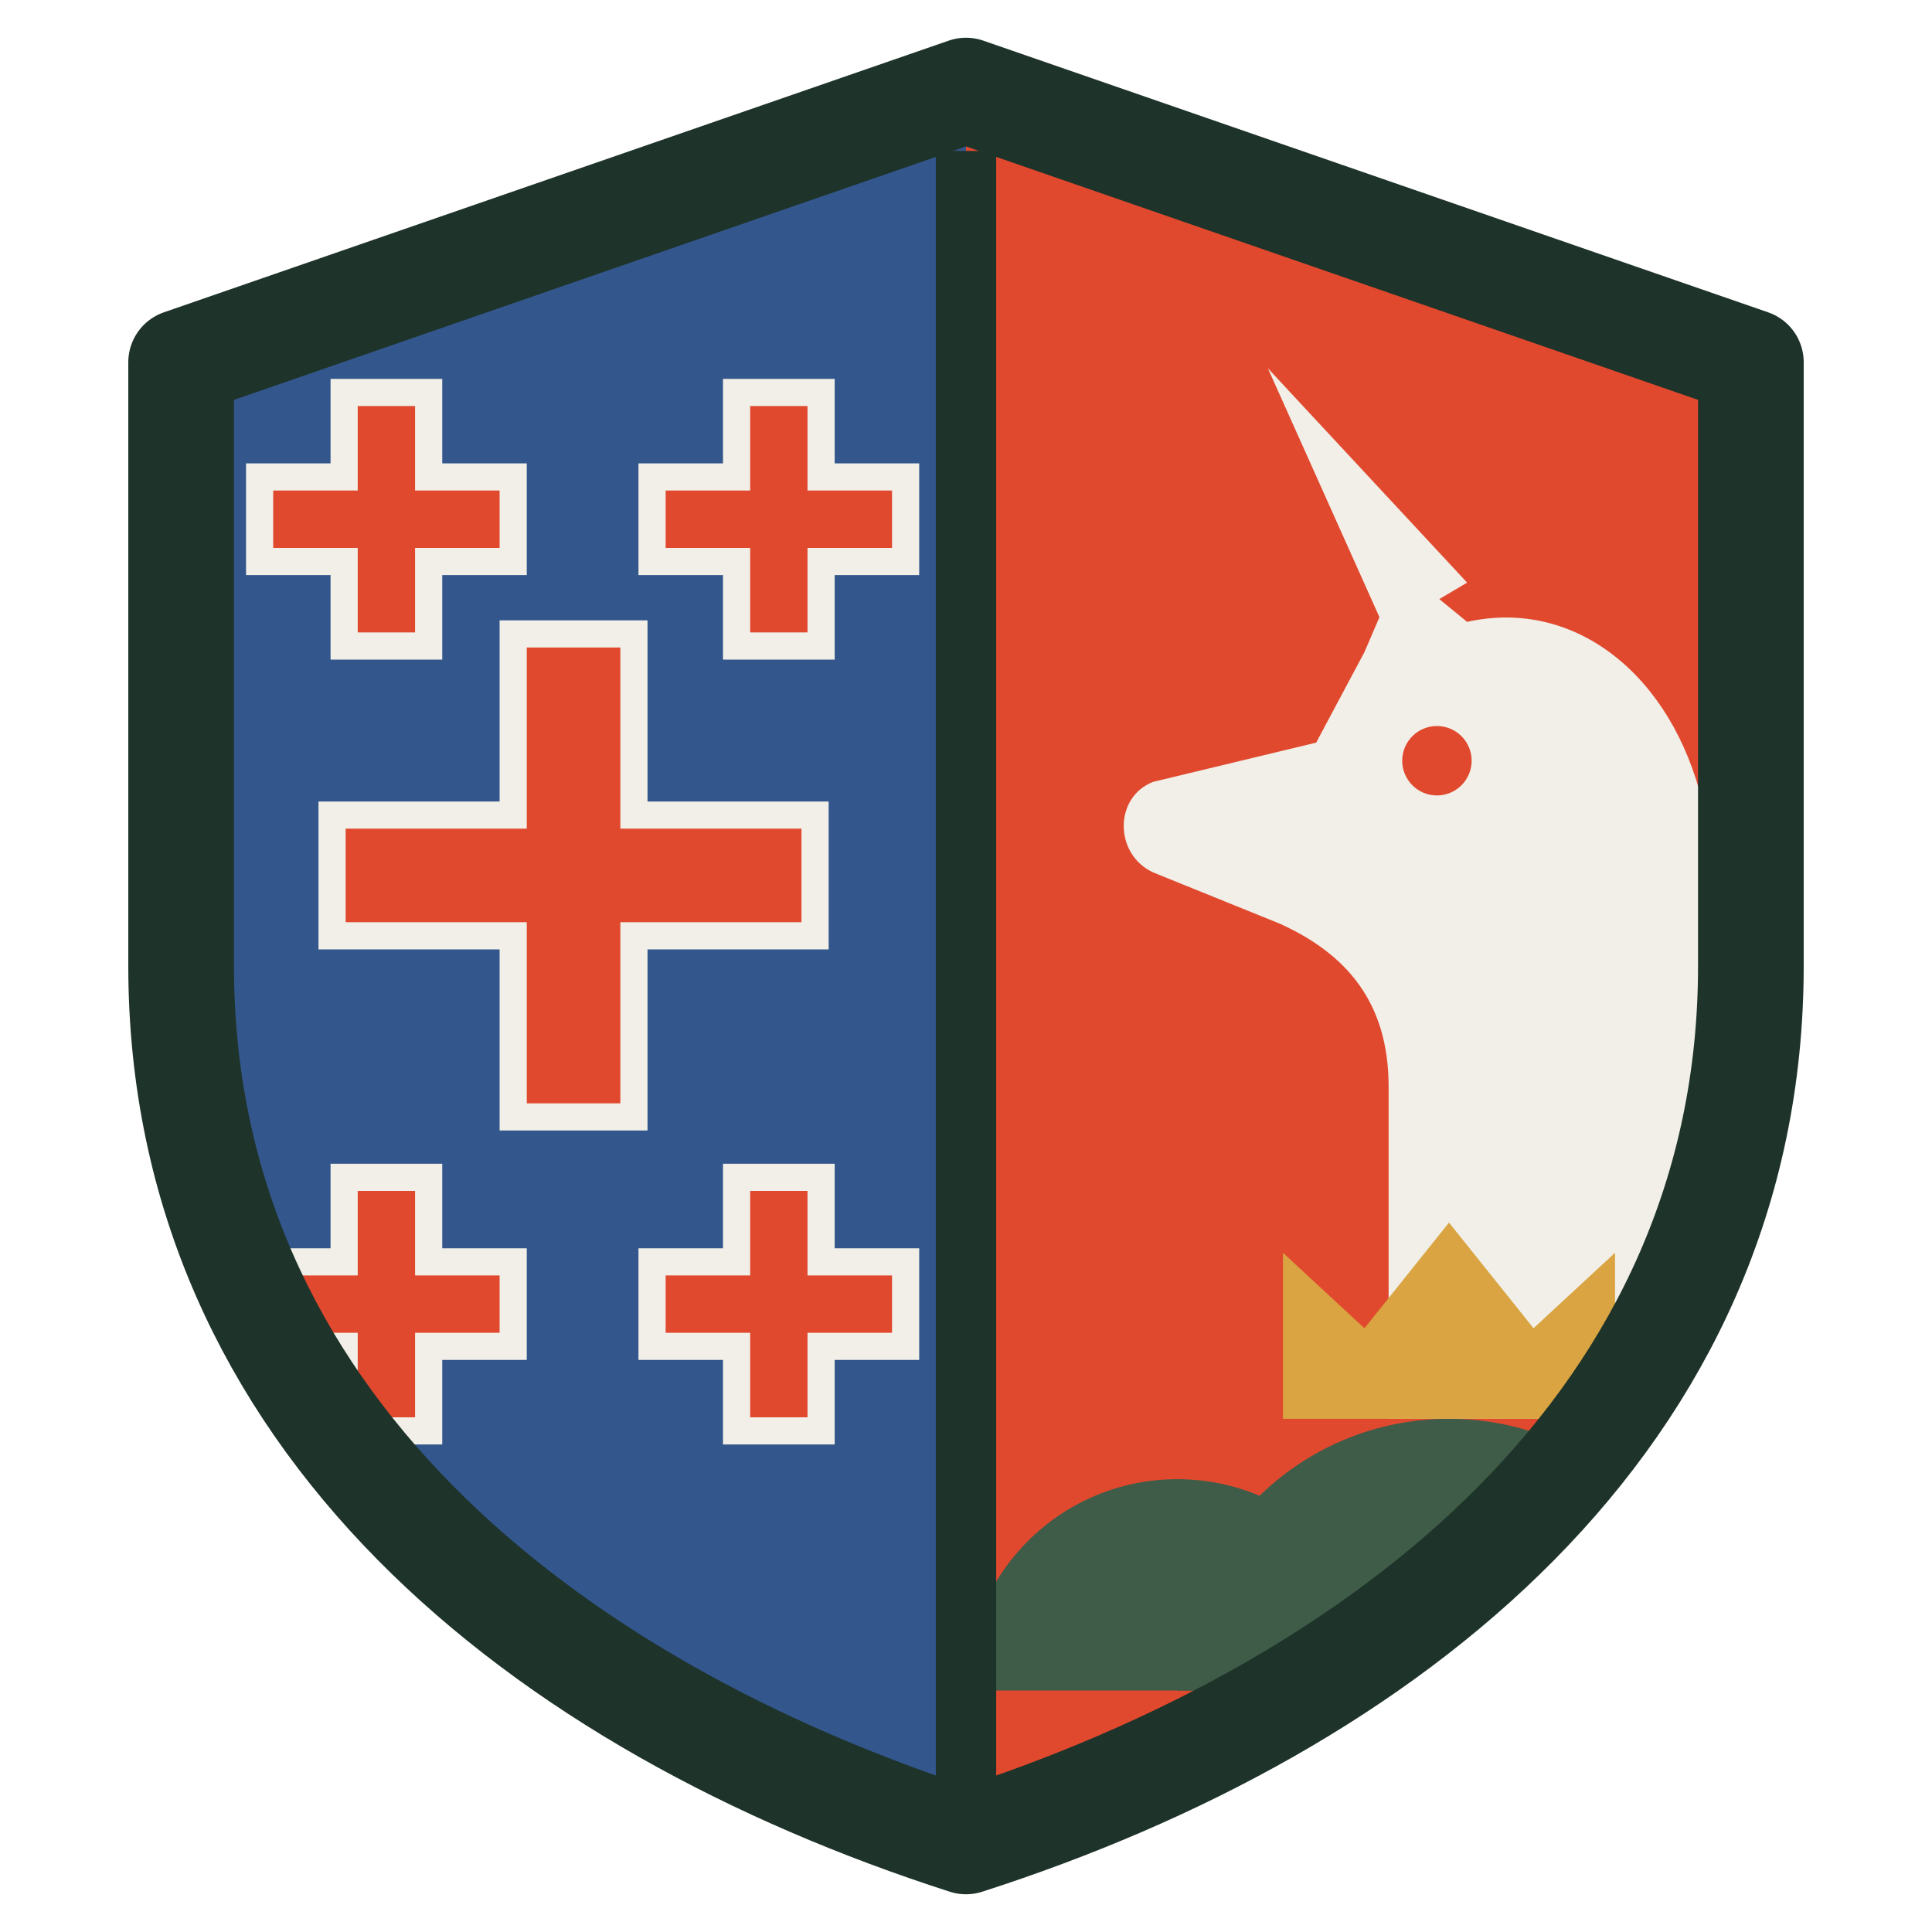
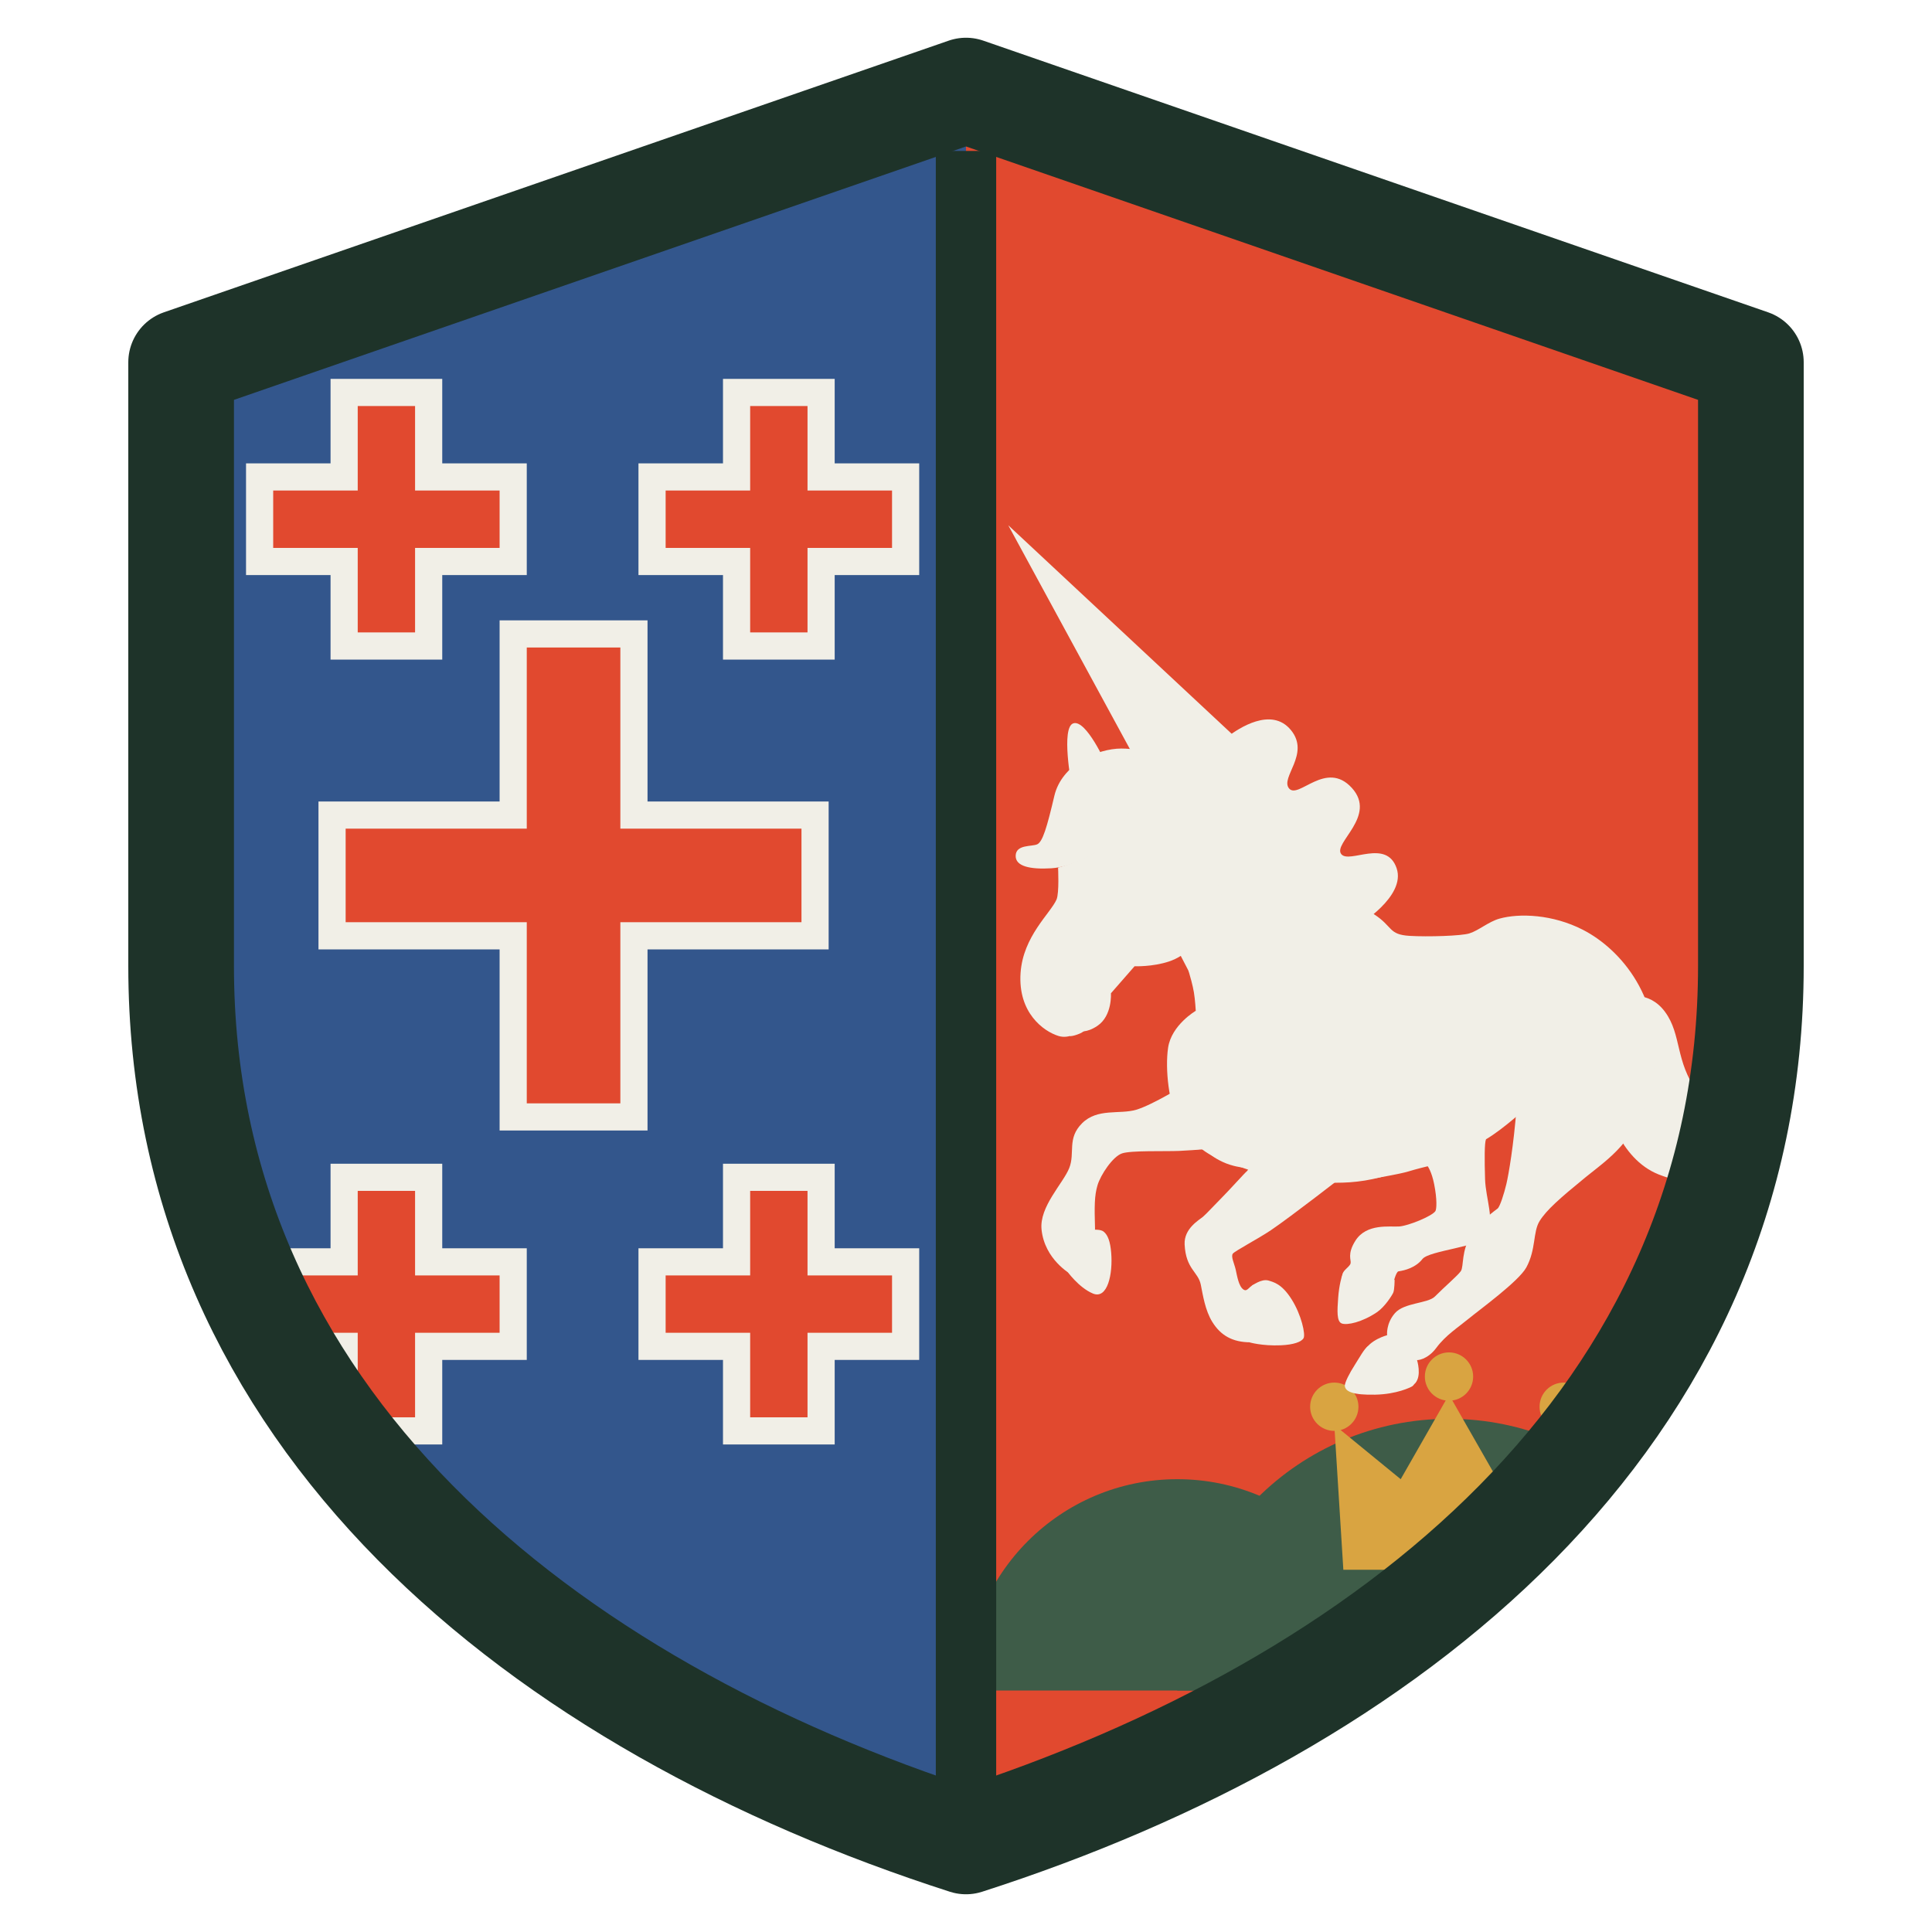
<svg xmlns="http://www.w3.org/2000/svg" viewBox="0 0 64 64">
  <defs>
    <clipPath id="sh">
      <path d="M32 3 L58 12 V32 C58 47 46 56.5 32 61 C18 56.5 6 47 6 32 V12 Z" />
    </clipPath>
  </defs>
  <g clip-path="url(#sh)">
    <rect x="0" y="0" width="32" height="64" fill="#33568C" />
    <g fill="#E1492F" stroke="#F1EFE7" stroke-width="0.9">
      <path d="M17 21 h4 v6 h6 v4 h-6 v6 h-4 v-6 h-6 v-4 h6 Z" />
      <path d="M11.4 13 h2.8 v2.8 h2.8 v2.8 h-2.8 v2.8 h-2.8 v-2.8 h-2.8 v-2.8 h2.8 Z" />
      <path d="M24.4 13 h2.8 v2.8 h2.8 v2.8 h-2.8 v2.8 h-2.8 v-2.8 h-2.8 v-2.8 h2.8 Z" />
      <path d="M11.4 39 h2.8 v2.8 h2.8 v2.8 h-2.8 v2.8 h-2.8 v-2.8 h-2.8 v-2.8 h2.8 Z" />
      <path d="M24.4 39 h2.8 v2.8 h2.8 v2.8 h-2.8 v2.8 h-2.8 v-2.8 h-2.8 v-2.8 h2.8 Z" />
    </g>
    <rect x="32" y="0" width="32" height="64" fill="#E1492F" />
-     <g>
-       <path d="M32 56 A7 7 0 0 1 46 56 Z" fill="#3E5C48" />
-       <path d="M50 56 A7 7 0 0 1 64 56 Z" fill="#3E5C48" />
-       <path d="M39 56 A9 9 0 0 1 57 56 Z" fill="#3E5C48" />
-       <path d="M46 47 L46 36 C46 33.2 44.6 31.6 42.4 30.6 L38.2 28.9 C36.9 28.3 36.9 26.4 38.2 25.9 L43.6 24.6 L45.2 21.6 L46.4 18.8 L48.6 20.6 C52.2 19.8 55.4 22.4 56.4 26.6 L57 30 L57 47 Z" fill="#F1EFE7" />
-       <path d="M45.9 20.9 L42 12.2 L48.6 19.3 Z" fill="#F1EFE7" />
-       <circle cx="47.6" cy="25.2" r="1.15" fill="#E1492F" />
-       <path d="M42.5 47 L42.5 41.5 L45.2 44 L48 40.5 L50.8 44 L53.5 41.5 L53.5 47 Z" fill="#D9A441" />
+     <path d="M32 56 A7 7 0 0 1 46 56 Z" fill="#3E5C48" />
+     <path d="M50 56 A7 7 0 0 1 64 56 Z" fill="#3E5C48" />
+     <path d="M39 56 A9 9 0 0 1 57 56 Z" fill="#3E5C48" />
+     <path d="M44.5 52 L44.2 47.2 L46.4 49 L48 46.2 L49.6 49 L51.8 47.2 L51.5 52 Z" fill="#D9A441" />
+     <circle cx="44.2" cy="46.6" r="0.8" fill="#D9A441" />
+     <circle cx="48" cy="45.6" r="0.8" fill="#D9A441" />
+     <circle cx="51.8" cy="46.6" r="0.8" fill="#D9A441" />
+     <g transform="translate(33 21.5) scale(0.205)">
+       <path style="fill:#F1EFE7;" d="M17.75,18.55c0,0-3.18-7.15-5.26-6.55s-0.3,10.03-0.3,10.03L17.75,18.55z" />
+       <path style="fill:#F1EFE7;" d="M101.65,56.28c0,0,3.77-1.29,6.45,2.38c2.68,3.67,1.6,7.93,5.19,12.87c2.26,3.1,5.07,2.26,7.99,1.42  c2.99-0.85,5.26-0.94,5.36,0.99c0.03,0.58-0.73,4.22-3.97,7.55c-3.57,3.67-8.39,6.25-15.58,3.43c-6.58-2.58-8.42-11.17-8.42-11.17  L101.65,56.28z" />
+       <path style="fill:#F1EFE7;" d="M58.46,44.66c0,0,7.8-4.65,6.25-9.23c-1.64-4.85-7.64-0.69-8.94-2.28  c-1.43-1.76,5.86-6.16,1.69-10.72s-8.61,1.9-10.13,0.1c-1.49-1.77,3.47-5.56,0.3-9.43s-8.54-0.2-10.13,0.99  c-1.17,0.88-3.38,2.48-6.16,3.08c-2.78,0.6-7.25-1.09-11.12-1.09s-9.63,2.58-10.82,7.64s-1.89,7.45-2.78,7.84s-3.38,0-3.47,1.79  s2.38,2.28,5.76,2.08s8.14-2.58,10.13-5.06s3.67-6.25,3.67-6.25L58.46,44.66z" />
+       <linearGradient id="SVGID_1_" gradientUnits="userSpaceOnUse" x1="23.86" y1="70.782" x2="19.916" y2="102.334">
+         <stop offset="0.306" style="stop-color:#B3875D" />
+         <stop offset="0.567" style="stop-color:#A87C5B" />
+         <stop offset="0.926" style="stop-color:#916656" />
+       </linearGradient>
+       <path style="fill:#F1EFE7;" d="M30.56,70.38c0,0-5.26,3.28-7.94,4.07c-2.68,0.79-6.25-0.3-8.74,2.18  c-2.48,2.48-1.09,4.77-2.08,7.25c-0.99,2.48-4.85,6.23-4.47,9.93c0.5,4.86,4.72,7.2,4.72,7.2s4.02-3.82,3.92-7.4s-0.1-5.26,0.4-6.95  s2.48-4.67,3.97-5.16c1.49-0.5,6.85-0.3,9.23-0.4s6.85-0.5,6.85-0.5L30.56,70.38z" />
+       <linearGradient id="SVGID_2_" gradientUnits="userSpaceOnUse" x1="76.399" y1="58.587" x2="72.263" y2="104.09">
+         <stop offset="0.476" style="stop-color:#B3875D" />
+         <stop offset="0.735" style="stop-color:#A4785A" />
+         <stop offset="0.985" style="stop-color:#916656" />
+       </linearGradient>
+       <path style="fill:#F1EFE7;" d="M87.05,59.56L62.63,80.8l-1.27,4.69c0,0,3.95-0.67,5.24-1.07c1.29-0.4,3.13-0.84,3.13-0.84  s0.63,0.83,1.04,2.88c0.5,2.48,0.4,4.07,0.2,4.37c-0.55,0.82-4.37,2.38-5.86,2.48s-5.26-0.53-7.05,2.28  c-1.39,2.18-0.66,3.15-0.79,3.67c-0.2,0.79-1.84,1.24-1.24,2.73s8.09,0.65,8.09,0.65s0.47-2.02,0.89-2.08  c1.04-0.15,2.78-0.6,3.87-1.99s9.53-1.99,10.42-3.77c1.29-2.58-0.2-5.96-0.3-9.13s-0.1-5.91,0.15-6.45c2.88-1.69,6.7-5.26,6.7-5.26  l6.85-12.01L87.05,59.56z" />
+       <polygon style="fill:#F1EFE7;" points="28.97,47.94 31.73,53.25 45.16,42.58 32.84,31.96 27.48,40.99 " />
+       <path style="fill:#F1EFE7;" d="M31.06,51.91c0.3,1.04,0.69,2.38,0.89,3.57c0.2,1.19,0.3,2.98,0.3,2.98s-3.92,2.28-4.47,5.96  c-0.51,3.45,0.12,9.11,1.71,11.99c1.59,2.88,4.1,5.14,6.7,6.03c2.82,0.97,6.24,2.85,12.81,3.43c4.57,0.4,10.92,1.29,18.76-2.68  c7.84-3.97,14.22-13.6,15.31-15.59s3.28-5.16,4.37-4.27c1.09,0.89-1.99,2.98-2.78,7.05c-0.79,4.07,0.26,8.97,6.06,10.72  c6.16,1.86,14.12-1.19,15.61-12.81s-5.29-19.73-11.54-22.93c-4.86-2.49-10.24-2.7-13.48-1.79c-1.76,0.5-3.3,1.89-4.84,2.38  c-1.26,0.41-6.75,0.58-9.68,0.4c-3.43-0.21-2.66-1.5-5.73-3.49c-3.08-1.99-4.02-1.41-5.19-2.57c-1.51-1.49-7.48-10.22-15.69-15.69  c-7.15-4.77-11.17-5.11-11.17-5.11s0.67-1.94,0.2-5.01c-0.3-1.94-1.99-5.21-3.08-5.31c-1.04-0.1-2.94,2.72-3.43,5.36  c-0.6,3.23,0.3,5.36,0.3,5.36s-0.22,6.55-3.95,11.02s11.91,2.23,14.07,3.2c2.16,0.97,3.86,5.58,3.57,9.61  C36.34,48.93,30.98,51.65,31.06,51.91z" />
+       <linearGradient id="SVGID_3_" gradientUnits="userSpaceOnUse" x1="41.299" y1="112.112" x2="45.998" y2="70.491">
+         <stop offset="0" style="stop-color:#865B52" />
+         <stop offset="0.545" style="stop-color:#FEAF5F" />
+       </linearGradient>
+       <path style="fill:#F1EFE7;" d="M41.63,82.07c0,0-0.74,2.01-1.12,2.31c-0.37,0.3-2.83,3.05-3.95,4.17  c-1.12,1.12-2.53,2.66-3.13,3.18s-3.11,1.89-2.98,4.49c0.2,4,2.18,4.39,2.61,6.48c0.35,1.73,0.7,4.15,1.86,6.03  c1.34,2.16,3.23,3.3,6.21,3.3c2.98,0,4.74-5.98,4.74-5.98s-2.61-3.72-3.8-3.5c-1.19,0.22-1.39,1.39-2.08,0.97  c-0.81-0.49-1.07-2.28-1.29-3.25c-0.22-0.97-0.82-2.13-0.45-2.58c0.37-0.45,4.16-2.44,6.13-3.77c3.3-2.23,11.91-8.94,11.91-8.94  s5.97-15.45-5.88-13.55C40.22,73.06,41.63,82.07,41.63,82.07z" />
+       <linearGradient id="SVGID_4_" gradientUnits="userSpaceOnUse" x1="62.057" y1="118.415" x2="96.687" y2="68.959">
+         <stop offset="0" style="stop-color:#865B52" />
+         <stop offset="0.136" style="stop-color:#9F6C55" />
+         <stop offset="0.421" style="stop-color:#DD985B" />
+         <stop offset="0.56" style="stop-color:#FEAF5F" />
+       </linearGradient>
+       <path style="fill:#F1EFE7;" d="M95.89,59.36c-2.92-0.49-10.97,3.8-11.81,14.84c-0.45,5.91-1.27,10.7-1.64,12.26  c-0.37,1.56-1.04,3.65-1.41,3.95c-0.37,0.3-2.5,1.72-4.19,4.19c-1.74,2.53-1.24,5.19-1.76,5.93s-2.51,2.41-4.19,4.1  c-1.14,1.14-4.96,0.97-6.45,2.68c-1.49,1.71-1.27,3.57-1.27,3.57s-2.88,0.74-3.7,2.68c-0.82,1.94,1.09,4.39,2.73,4.62  s5.17,0.81,5.51,0.45c1.09-1.19,0.3-3.72,0.3-3.72s1.64,0,3.13-2.01s3.5-3.28,5.21-4.69s8.09-6.04,9.31-8.27  c1.61-2.95,1.04-5.73,2.16-7.52c1.12-1.79,3.3-3.7,7.4-7.05c3.28-2.68,7.09-5.04,9.78-11.67C108.84,64.17,97.68,59.66,95.89,59.36z" />
+       <radialGradient id="SVGID_5_" cx="-0.117" cy="70.576" r="51.661" gradientUnits="userSpaceOnUse">
+         <stop offset="0.226" style="stop-color:#865B52" />
+         <stop offset="0.285" style="stop-color:#895D52" />
+         <stop offset="0.336" style="stop-color:#946554" />
+         <stop offset="0.385" style="stop-color:#A67255" />
+         <stop offset="0.432" style="stop-color:#C08358" />
+         <stop offset="0.477" style="stop-color:#E09A5C" />
+         <stop offset="0.512" style="stop-color:#FEAF5F" />
+       </radialGradient>
+       <path style="fill:#F1EFE7;" d="M33.96,33.37c-1.19,0.45-2.01,0.37-1.94,1.34c0.07,0.97,2.98,3.35,2.23,7.89  s-3.65,7-6.33,7.89s-5.56,0.77-5.56,0.77l-3.82,4.37c0,0,0.25,3.62-2.18,5.26c-1.8,1.21-2.88,0.84-2.88,0.84s-1.6,1.37-3.43,0.79  c-2.38-0.74-6.55-3.72-6.11-10.18c0.41-5.94,4.82-9.61,5.81-11.86c0.46-1.06,0.25-5.16,0.25-5.16s5.76-1.39,8.64-4.72  c2.05-2.37,3.82-5.86,3.92-7.3c0.1-1.44,16.93,5.06,16.93,5.06L33.96,33.37z" />
+       <path style="fill:#F1EFE7;" d="M22.89,35.24c0.74,1.37,0.16,3-1.03,3.65c-0.98,0.54-3.05-0.06-3.58-1.4  c-0.62-1.58-0.26-2.87,0.94-3.52C20.42,33.33,22.15,33.87,22.89,35.24z" />
+       <path style="fill:#F1EFE7;" d="M6.98,53.55c-0.82,0.78-0.74,2.33,0.15,3.87s1.94,2.28,2.93,1.64s0.55-2.53-0.1-4.02  S7.83,52.76,6.98,53.55z" />
+       <path style="fill:#F1EFE7;" d="M14.42,55.34c0-0.3-1.49-2.87,0.22-3.8c1.13-0.61,2.38,0.3,2.27,1.86c-0.11,1.5-0.78,2.05-0.78,2.05  s0.15,0.78-0.41,3.61c-0.42,2.15-1.23,2.42-1.75,2.83c-0.39,0.31-2.35,0.97-2.05,0.48c0.3-0.48,1.79-2.31,2.12-3.98  C14.29,57.15,14.42,55.34,14.42,55.34z" />
+       <path style="fill:#F1EFE7;" d="M15.94,93.83c0,0-1.17,2.2-1.86,3.4c-0.97,1.68-2.68,3.23-2.68,3.23s1.9,2.72,4.24,3.69  c2.35,0.97,3.24-3.16,2.94-6.63c-0.15-1.75-0.52-2.83-1.23-3.39C16.92,93.79,15.94,93.83,15.94,93.83z" />
+       <path style="fill:#F1EFE7;" d="M41.33,102.89c0.74,1.29,1.52,3.1,1.41,4.86c-0.15,2.57-1.82,4.28-1.82,4.28s2.02,0.61,5.08,0.48  c2.08-0.09,3.34-0.56,3.67-1.15c0.34-0.6-0.34-3.76-1.94-6.29s-2.94-2.77-3.72-3.02C42.87,101.7,41.33,102.89,41.33,102.89z" />
+       <path style="fill:#F1EFE7;" d="M60.36,101.99c-2.23-0.07-4.47-0.74-4.47-0.74s-0.48,1.45-0.63,3.61c-0.15,2.08-0.26,3.83,0.6,4.13  c0.86,0.3,3.24-0.19,5.66-1.82c1.26-0.85,2.42-2.68,2.64-3.16c0.22-0.48,0.22-2.08,0.22-2.08S62.15,102.05,60.36,101.99z" />
+       <path style="fill:#F1EFE7;" d="M60.13,112.63c-0.56,0.26-1.49,1.97-2.23,3.13c-0.74,1.15-1.63,2.81-1.56,3.35  c0.11,0.89,1.34,1.45,4.88,1.38c3.54-0.07,5.73-1.19,5.99-1.34c0.26-0.15,0.67-0.82,0.67-0.82s-1.3-1.75-3.65-3.5  C61.88,113.08,60.13,112.63,60.13,112.63z" />
+       <path style="fill:#F1EFE7;" d="M39.79,83.78c0,0-1.24-1.17-1.96-2.31c-1.04-1.64-1.41-2.76-1.71-5.29  c-0.21-1.76,0.97-5.05-1.45-5.31c-1.82-0.2-2.76,0.87-2.57,4.12c0.15,2.67,1.71,5.81,2.01,6.18c0.3,0.37,0.91,0.97,2.49,1.71  S39.79,83.78,39.79,83.78z" />
    </g>
+     <path d="M38.4 26.6 L33.4 17.4 L40.9 24.4 Z" fill="#F1EFE7" />
  </g>
  <path d="M32 3 L58 12 V32 C58 47 46 56.5 32 61 C18 56.5 6 47 6 32 V12 Z" fill="none" stroke="#1E3329" stroke-width="3.5" stroke-linejoin="round" />
  <line x1="32" y1="5" x2="32" y2="60" stroke="#1E3329" stroke-width="2" />
</svg>
